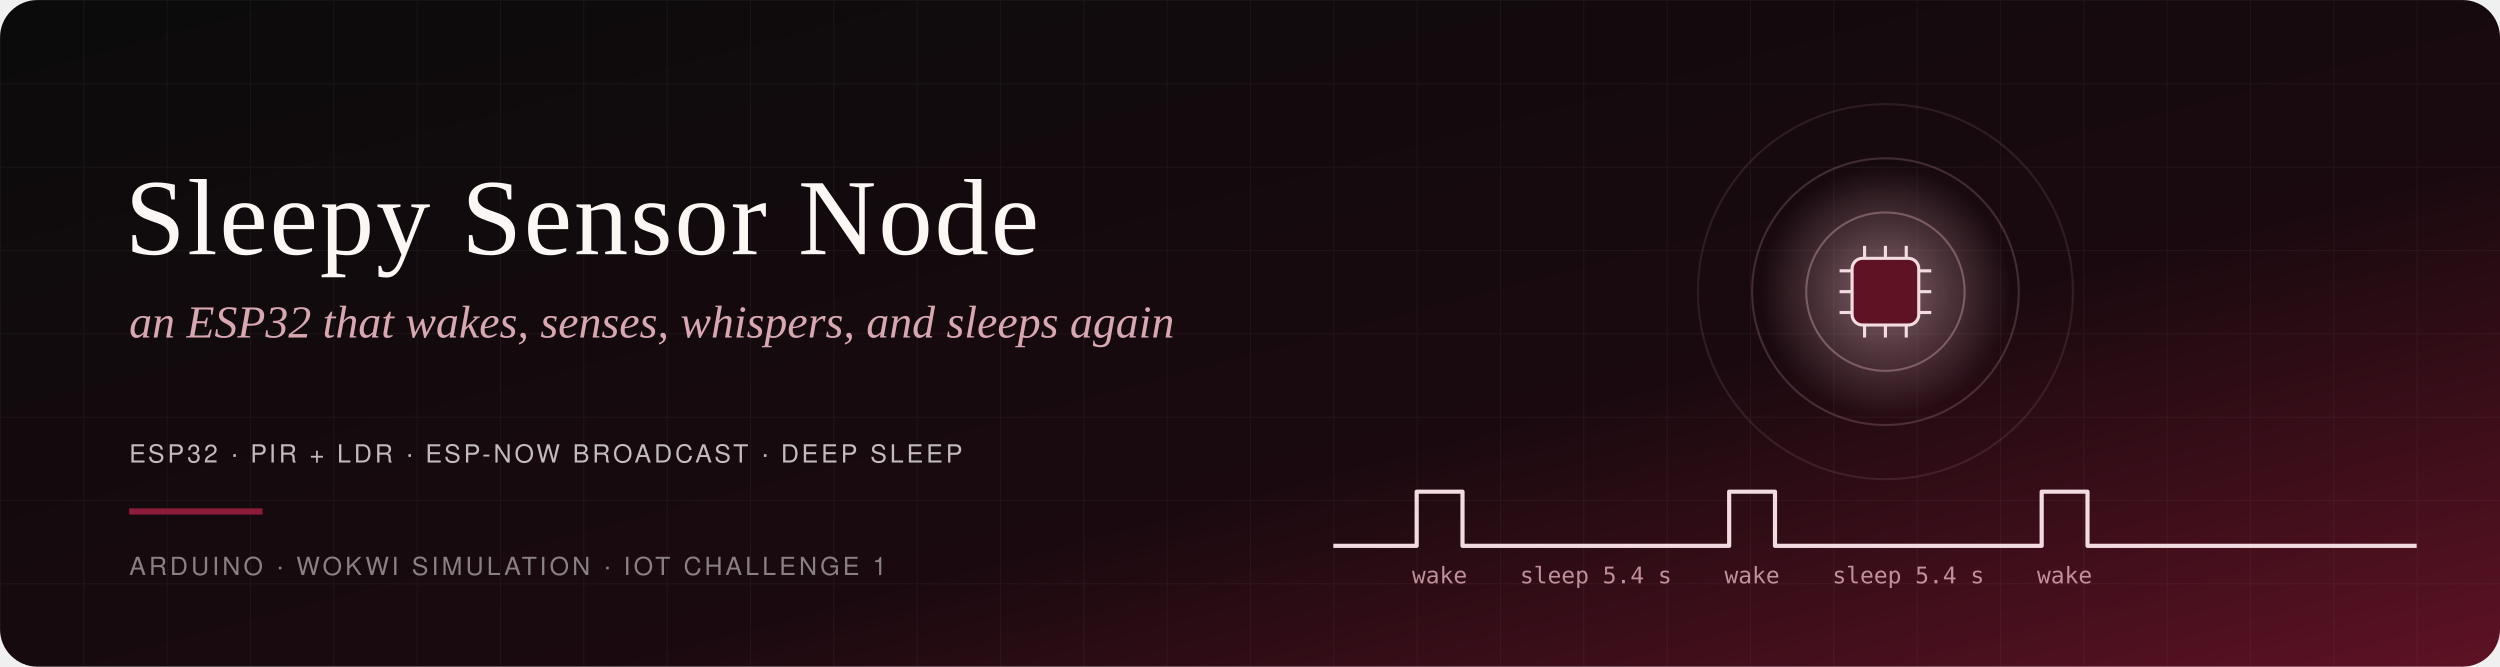
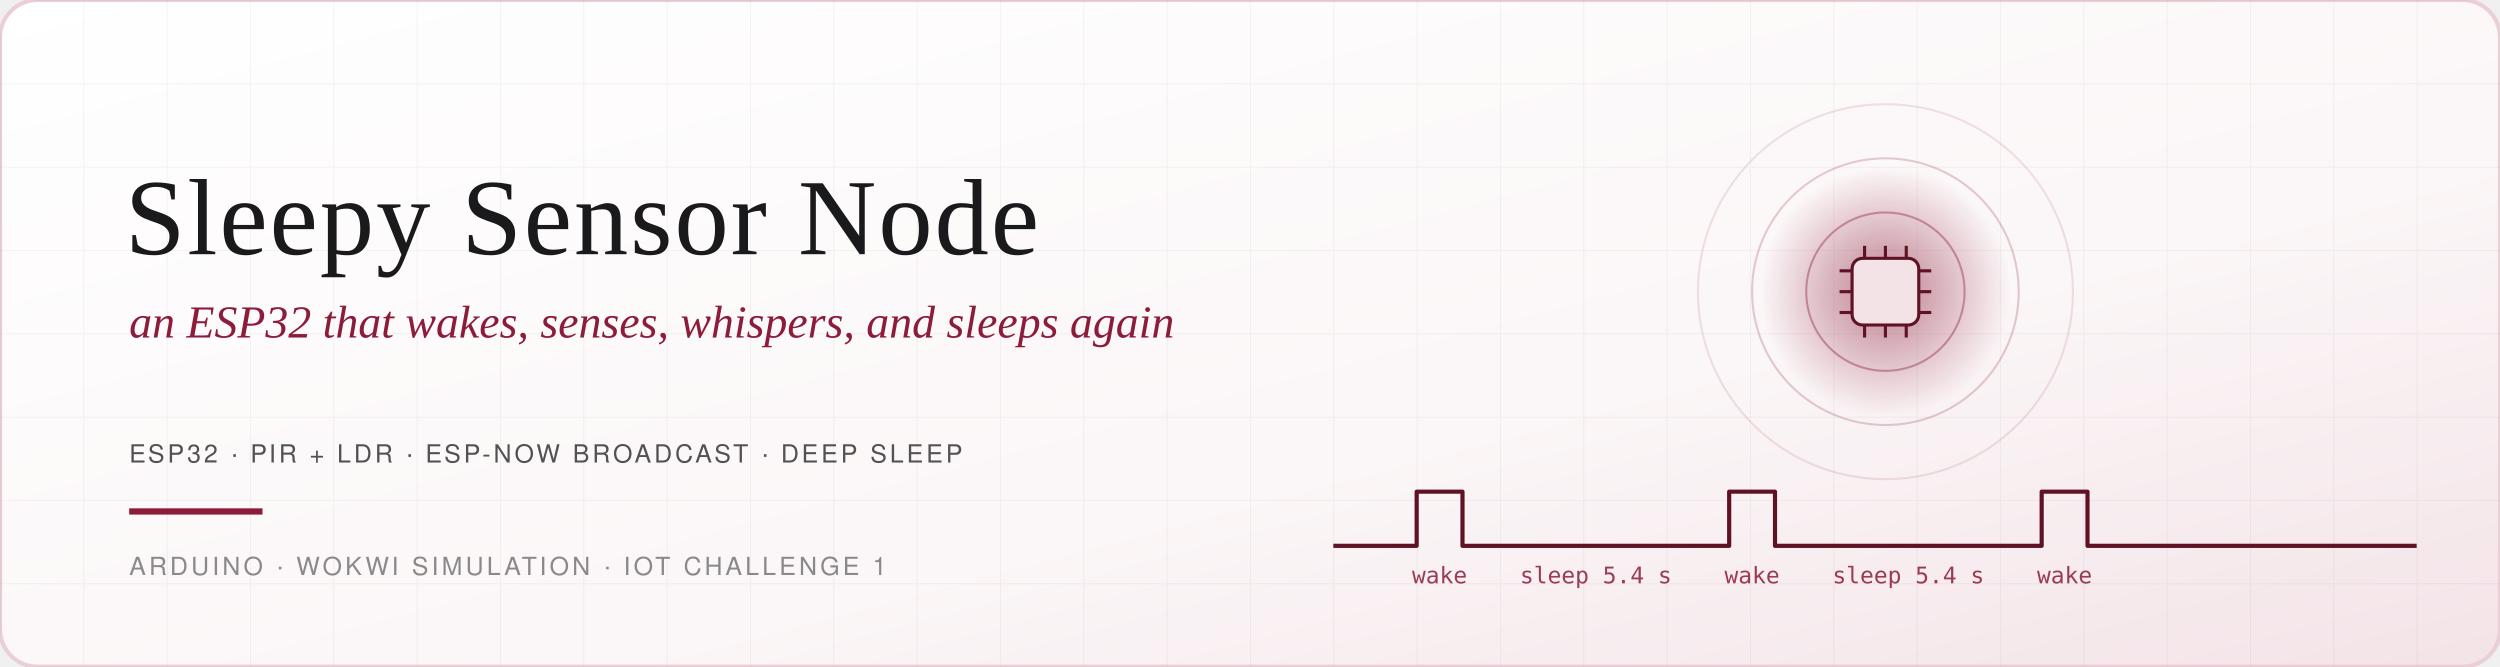
<svg xmlns="http://www.w3.org/2000/svg" width="1200" height="320" viewBox="0 0 1200 320">
  <defs>
    <linearGradient id="bg" x1="0" y1="0" x2="1" y2="1">
-       <stop offset="0" stop-color="#0B0B0C" />
-       <stop offset="0.62" stop-color="#1A0A0F" />
-       <stop offset="1" stop-color="#5E1224" />
+       <stop offset="0" stop-color="#FFFFFF" />
+       <stop offset="0.62" stop-color="#FBF6F7" />
+       <stop offset="1" stop-color="#F3E3E7" />
    </linearGradient>
    <pattern id="grid" width="40" height="40" patternUnits="userSpaceOnUse">
-       <path d="M40 0H0V40" fill="none" stroke="#FFFFFF" stroke-opacity="0.04" />
+       <path d="M40 0H0V40" fill="none" stroke="#000000" stroke-opacity="0.04" />
    </pattern>
    <radialGradient id="glow">
-       <stop offset="0" stop-color="#D8A7B1" stop-opacity=".55" />
-       <stop offset="1" stop-color="#D8A7B1" stop-opacity="0" />
+       <stop offset="0" stop-color="#8C1C3A" stop-opacity=".55" />
+       <stop offset="1" stop-color="#8C1C3A" stop-opacity="0" />
    </radialGradient>
  </defs>
-   <rect width="1200" height="320" rx="18" fill="url(#bg)" />
+   <rect width="1200" height="320" rx="18" fill="url(#bg)" stroke="#EAD0D6" stroke-width="2" />
  <rect width="1200" height="320" rx="18" fill="url(#grid)" />
-   <g transform="translate(905,140)" fill="none" stroke="#D8A7B1">
+   <g transform="translate(905,140)" fill="none" stroke="#8C1C3A">
    <circle r="90" stroke-opacity=".12" />
    <circle r="64" stroke-opacity=".22" />
    <circle r="38" stroke-opacity=".4" />
    <circle r="60" fill="url(#glow)" stroke="none" />
-     <rect x="-16" y="-16" width="32" height="32" rx="5" fill="#5E1224" stroke="#F3DCE1" stroke-width="1.5" />
-     <g stroke="#F3DCE1" stroke-width="1.5">
+     <rect x="-16" y="-16" width="32" height="32" rx="5" fill="#F3E3E7" stroke="#5E1224" stroke-width="1.5" />
+     <g stroke="#5E1224" stroke-width="1.5">
      <path d="M-10 -16v-6M0 -16v-6M10 -16v-6M-10 16v6M0 16v6M10 16v6M-16 -10h-6M-16 0h-6M-16 10h-6M16 -10h6M16 0h6M16 10h6" />
    </g>
  </g>
  <g transform="translate(640,262)">
-     <path d="M0 0H40V-26H62V0H190V-26H212V0H340V-26H362V0H520" fill="none" stroke="#F3DCE1" stroke-width="2" stroke-linejoin="round" />
-     <g font-family="Menlo, Consolas, monospace" font-size="11" fill="#D8A7B1" fill-opacity=".85">
+     <path d="M0 0H40V-26H62V0H190V-26H212V0H340V-26H362V0H520" fill="none" stroke="#5E1224" stroke-width="2" stroke-linejoin="round" />
+     <g font-family="Menlo, Consolas, monospace" font-size="11" fill="#8C1C3A" fill-opacity=".85">
      <g text-anchor="middle">
        <text x="51" y="18">wake</text>
        <text x="126" y="18">sleep 5.4 s</text>
        <text x="201" y="18">wake</text>
        <text x="276" y="18">sleep 5.4 s</text>
        <text x="351" y="18">wake</text>
      </g>
    </g>
  </g>
-   <g font-family="Georgia, 'Times New Roman', serif" fill="#FAF7F5">
+   <g font-family="Georgia, 'Times New Roman', serif" fill="#1A1A1D">
    <text x="60" y="122" font-size="52" letter-spacing="1">Sleepy Sensor Node</text>
-     <text x="62" y="162" font-size="22" font-style="italic" fill="#D8A7B1">an ESP32 that wakes, senses, whispers, and sleeps again</text>
+     <text x="62" y="162" font-size="22" font-style="italic" fill="#8C1C3A">an ESP32 that wakes, senses, whispers, and sleeps again</text>
  </g>
-   <g font-family="Helvetica, Arial, sans-serif" font-size="12" fill="#FAF7F5" fill-opacity="0.75" letter-spacing="1.4">
+   <g font-family="Helvetica, Arial, sans-serif" font-size="12" fill="#1A1A1D" fill-opacity="0.75" letter-spacing="1.4">
    <text x="62" y="222">ESP32 · PIR + LDR · ESP-NOW BROADCAST · DEEP SLEEP</text>
  </g>
  <rect x="62" y="244" width="64" height="3" fill="#8C1C3A" />
-   <text x="62" y="276" font-family="Helvetica, Arial, sans-serif" font-size="12" fill="#FAF7F5" fill-opacity="0.5" letter-spacing="1.5">ARDUINO · WOKWI SIMULATION · IOT CHALLENGE 1</text>
+   <text x="62" y="276" font-family="Helvetica, Arial, sans-serif" font-size="12" fill="#1A1A1D" fill-opacity="0.5" letter-spacing="1.5">ARDUINO · WOKWI SIMULATION · IOT CHALLENGE 1</text>
</svg>
